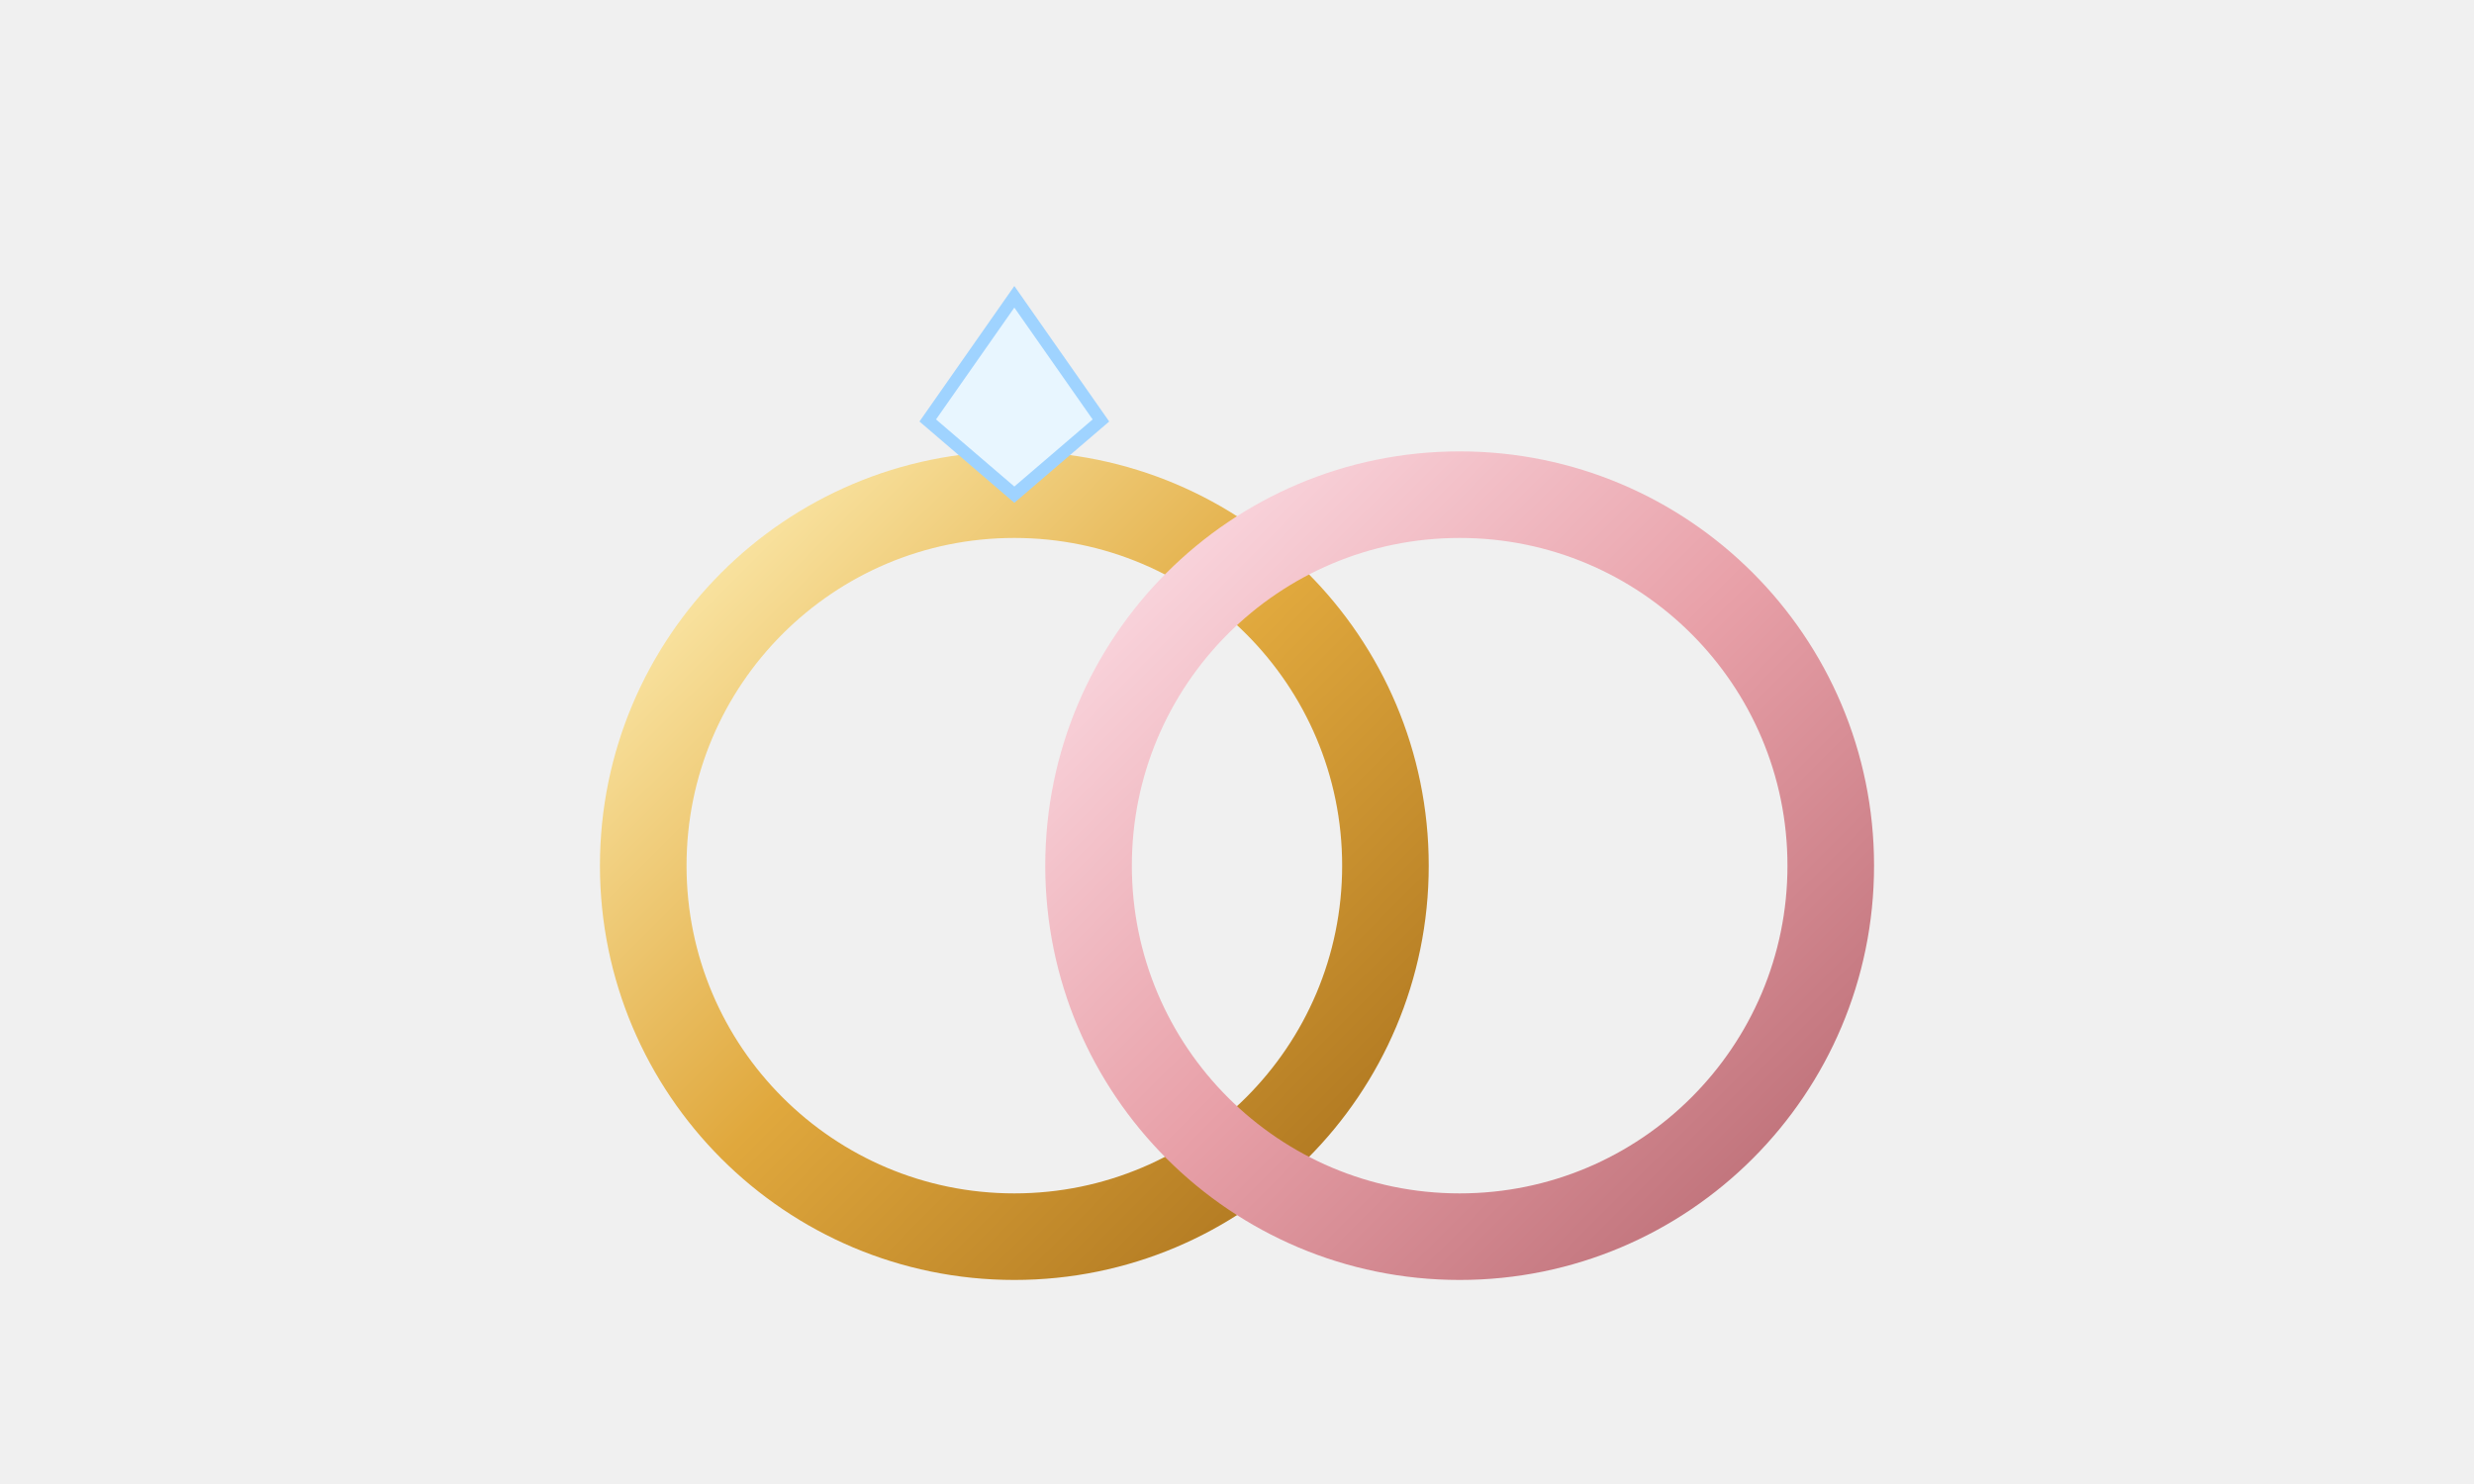
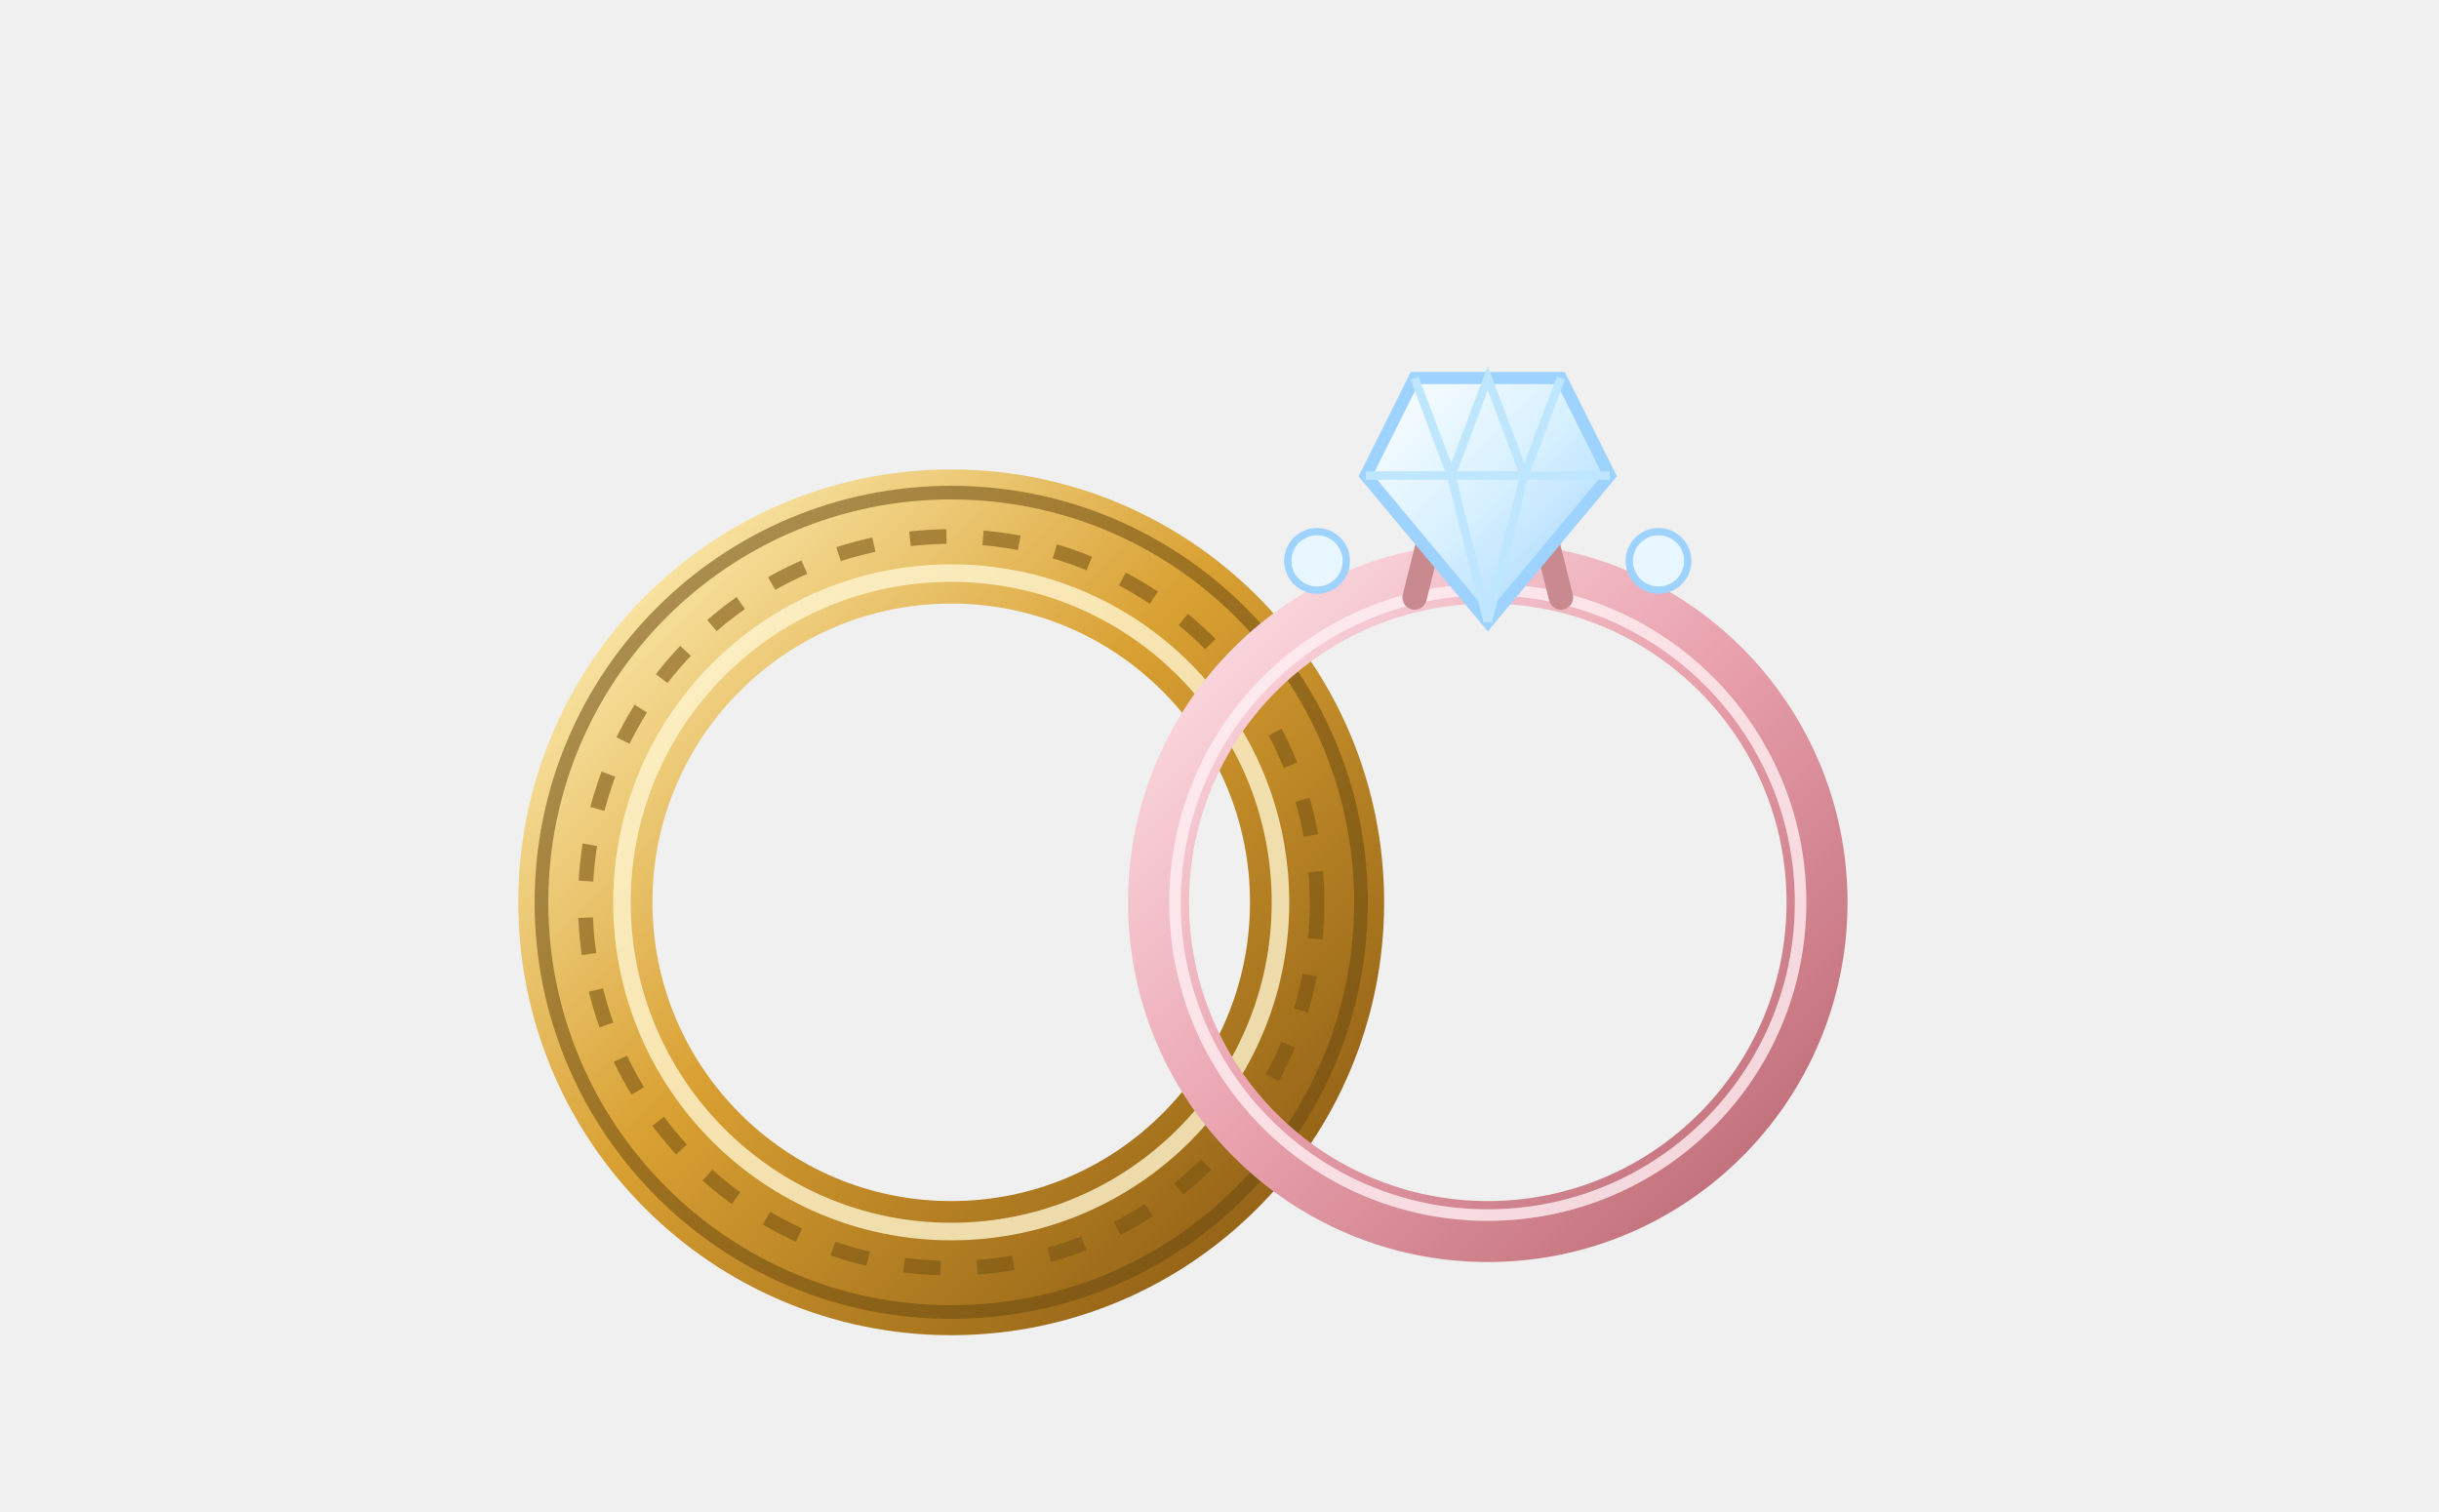
- <svg xmlns="http://www.w3.org/2000/svg" viewBox="0 0 200 120" width="200" height="120">
+ <svg xmlns="http://www.w3.org/2000/svg" viewBox="0 0 200 124" width="200" height="124">
  <defs>
-     <linearGradient id="ga" x1="0" y1="0" x2="1" y2="1">
+     <linearGradient id="gm" x1="0" y1="0" x2="1" y2="1">
      <stop offset="0" stop-color="#fff1b8" />
-       <stop offset=".5" stop-color="#e0a83d" />
-       <stop offset="1" stop-color="#a8701c" />
+       <stop offset=".45" stop-color="#d9a032" />
+       <stop offset="1" stop-color="#8a5a12" />
    </linearGradient>
-     <linearGradient id="gb" x1="0" y1="0" x2="1" y2="1">
-       <stop offset="0" stop-color="#fde0e8" />
-       <stop offset=".5" stop-color="#e8a0a8" />
-       <stop offset="1" stop-color="#b86a72" />
+     <linearGradient id="gf" x1="0" y1="0" x2="1" y2="1">
+       <stop offset="0" stop-color="#ffe3ea" />
+       <stop offset=".5" stop-color="#e8a0ac" />
+       <stop offset="1" stop-color="#b8656f" />
+     </linearGradient>
+     <linearGradient id="gd" x1="0" y1="0" x2="1" y2="1">
+       <stop offset="0" stop-color="#ffffff" />
+       <stop offset=".5" stop-color="#d6f0ff" />
+       <stop offset="1" stop-color="#9fd3ff" />
    </linearGradient>
  </defs>
-   <g transform="translate(82 70)">
+   <g transform="translate(78 74)">
    <g>
-       <animateTransform attributeName="transform" type="translate" values="-40 0;0 0;0 0;-40 0" dur="4s" repeatCount="indefinite" keyTimes="0;0.35;0.8;1" />
-       <ellipse cx="0" cy="0" rx="30" ry="30" fill="none" stroke="url(#ga)" stroke-width="7">
-         <animate attributeName="rx" values="30;6;30;30;6;30" dur="1.6s" repeatCount="indefinite" />
+       <animateTransform attributeName="transform" type="translate" values="-36 0;0 0;0 0;-36 0" dur="4s" repeatCount="indefinite" keyTimes="0;0.35;0.8;1" />
+       <ellipse rx="30" ry="30" fill="none" stroke="url(#gm)" stroke-width="11">
+         <animate attributeName="rx" values="30;9;30;30;9;30" dur="2.4s" repeatCount="indefinite" />
      </ellipse>
-       <path d="M-7 -36 L0 -46 L7 -36 L0 -30Z" fill="#e8f6ff" stroke="#9fd3ff" stroke-width="1">
-         <animate attributeName="opacity" values="1;.6;1" dur="1.6s" repeatCount="indefinite" />
-       </path>
-     </g>
-   </g>
-   <g transform="translate(118 70)">
-     <g>
-       <animateTransform attributeName="transform" type="translate" values="40 0;0 0;0 0;40 0" dur="4s" repeatCount="indefinite" keyTimes="0;0.35;0.8;1" />
-       <ellipse cx="0" cy="0" rx="30" ry="30" fill="none" stroke="url(#gb)" stroke-width="7">
-         <animate attributeName="rx" values="30;6;30;30;6;30" dur="1.6s" repeatCount="indefinite" />
+       <ellipse rx="30" ry="30" fill="none" stroke="#6b4a10" stroke-width="1" stroke-dasharray="1 0" opacity=".55" transform="scale(1.12)">
+         <animate attributeName="rx" values="30;9;30;30;9;30" dur="2.4s" repeatCount="indefinite" />
+       </ellipse>
+       <ellipse rx="30" ry="30" fill="none" stroke="#fff5cf" stroke-width="1.6" opacity=".8" transform="scale(.9)">
+         <animate attributeName="rx" values="30;9;30;30;9;30" dur="2.4s" repeatCount="indefinite" />
+       </ellipse>
+       <ellipse rx="30" ry="30" fill="none" stroke="#7a5512" stroke-width="1.2" stroke-dasharray="3 3" opacity=".6">
+         <animate attributeName="rx" values="30;9;30;30;9;30" dur="2.4s" repeatCount="indefinite" />
      </ellipse>
    </g>
  </g>
-   <g transform="translate(100 24)" fill="#fff6dc">
-     <path d="M0 -8 Q1 -1 8 0 Q1 1 0 8 Q-1 1 -8 0 Q-1 -1 0 -8Z" opacity="0">
-       <animate attributeName="opacity" values="0;0;1;0;0" dur="4s" repeatCount="indefinite" keyTimes="0;0.35;0.45;0.6;1" />
-     </path>
+   <g transform="translate(122 74)">
+     <g>
+       <animateTransform attributeName="transform" type="translate" values="36 0;0 0;0 0;36 0" dur="4s" repeatCount="indefinite" keyTimes="0;0.35;0.8;1" />
+       <ellipse rx="27" ry="27" fill="none" stroke="url(#gf)" stroke-width="5">
+         <animate attributeName="rx" values="27;8.1;27;27;8.1;27" dur="2.4s" repeatCount="indefinite" />
+       </ellipse>
+       <ellipse rx="27" ry="27" fill="none" stroke="#fff0f4" stroke-width="1" opacity=".8" transform="scale(.95)">
+         <animate attributeName="rx" values="27;8.1;27;27;8.1;27" dur="2.4s" repeatCount="indefinite" />
+       </ellipse>
+       <g transform="translate(0 -27)">
+         <path d="M-6 2 L-4 -6 M6 2 L4 -6 M0 3 L0 -6" stroke="#c98a8f" stroke-width="2" stroke-linecap="round" />
+         <path d="M-10 -8 L-6 -16 H6 L10 -8 L0 4Z" fill="url(#gd)" stroke="#9fd3ff" stroke-width="1" />
+         <path d="M-10 -8 H10 M-6 -16 L-3 -8 L0 4 M6 -16 L3 -8 L0 4 M-3 -8 L0 -16 L3 -8" stroke="#bfe6ff" stroke-width=".7" fill="none" />
+         <circle cx="-14" cy="-1" r="2.4" fill="#e8f6ff" stroke="#9fd3ff" stroke-width=".6" />
+         <circle cx="14" cy="-1" r="2.4" fill="#e8f6ff" stroke="#9fd3ff" stroke-width=".6" />
+         <g opacity="0">
+           <path d="M0 -26 Q1 -21 6 -20 Q1 -19 0 -14 Q-1 -19 -6 -20 Q-1 -21 0 -26Z" fill="#fff" />
+           <animate attributeName="opacity" values="0;1;0;0" dur="1.6s" repeatCount="indefinite" />
+         </g>
+       </g>
+     </g>
  </g>
  <g fill="#ffd56b">
-     <circle cx="60" cy="30" r="2" opacity="0">
+     <circle cx="40" cy="24" r="2" opacity="0">
      <animate attributeName="opacity" values="0;1;0" dur="2s" repeatCount="indefinite" begin="0s" />
    </circle>
-     <circle cx="140" cy="34" r="2" opacity="0">
+     <circle cx="160" cy="20" r="2" opacity="0">
      <animate attributeName="opacity" values="0;1;0" dur="2s" repeatCount="indefinite" begin="0.6s" />
    </circle>
-     <circle cx="100" cy="108" r="2" opacity="0">
+     <circle cx="100" cy="104" r="2" opacity="0">
      <animate attributeName="opacity" values="0;1;0" dur="2s" repeatCount="indefinite" begin="1.2s" />
    </circle>
  </g>
</svg>
